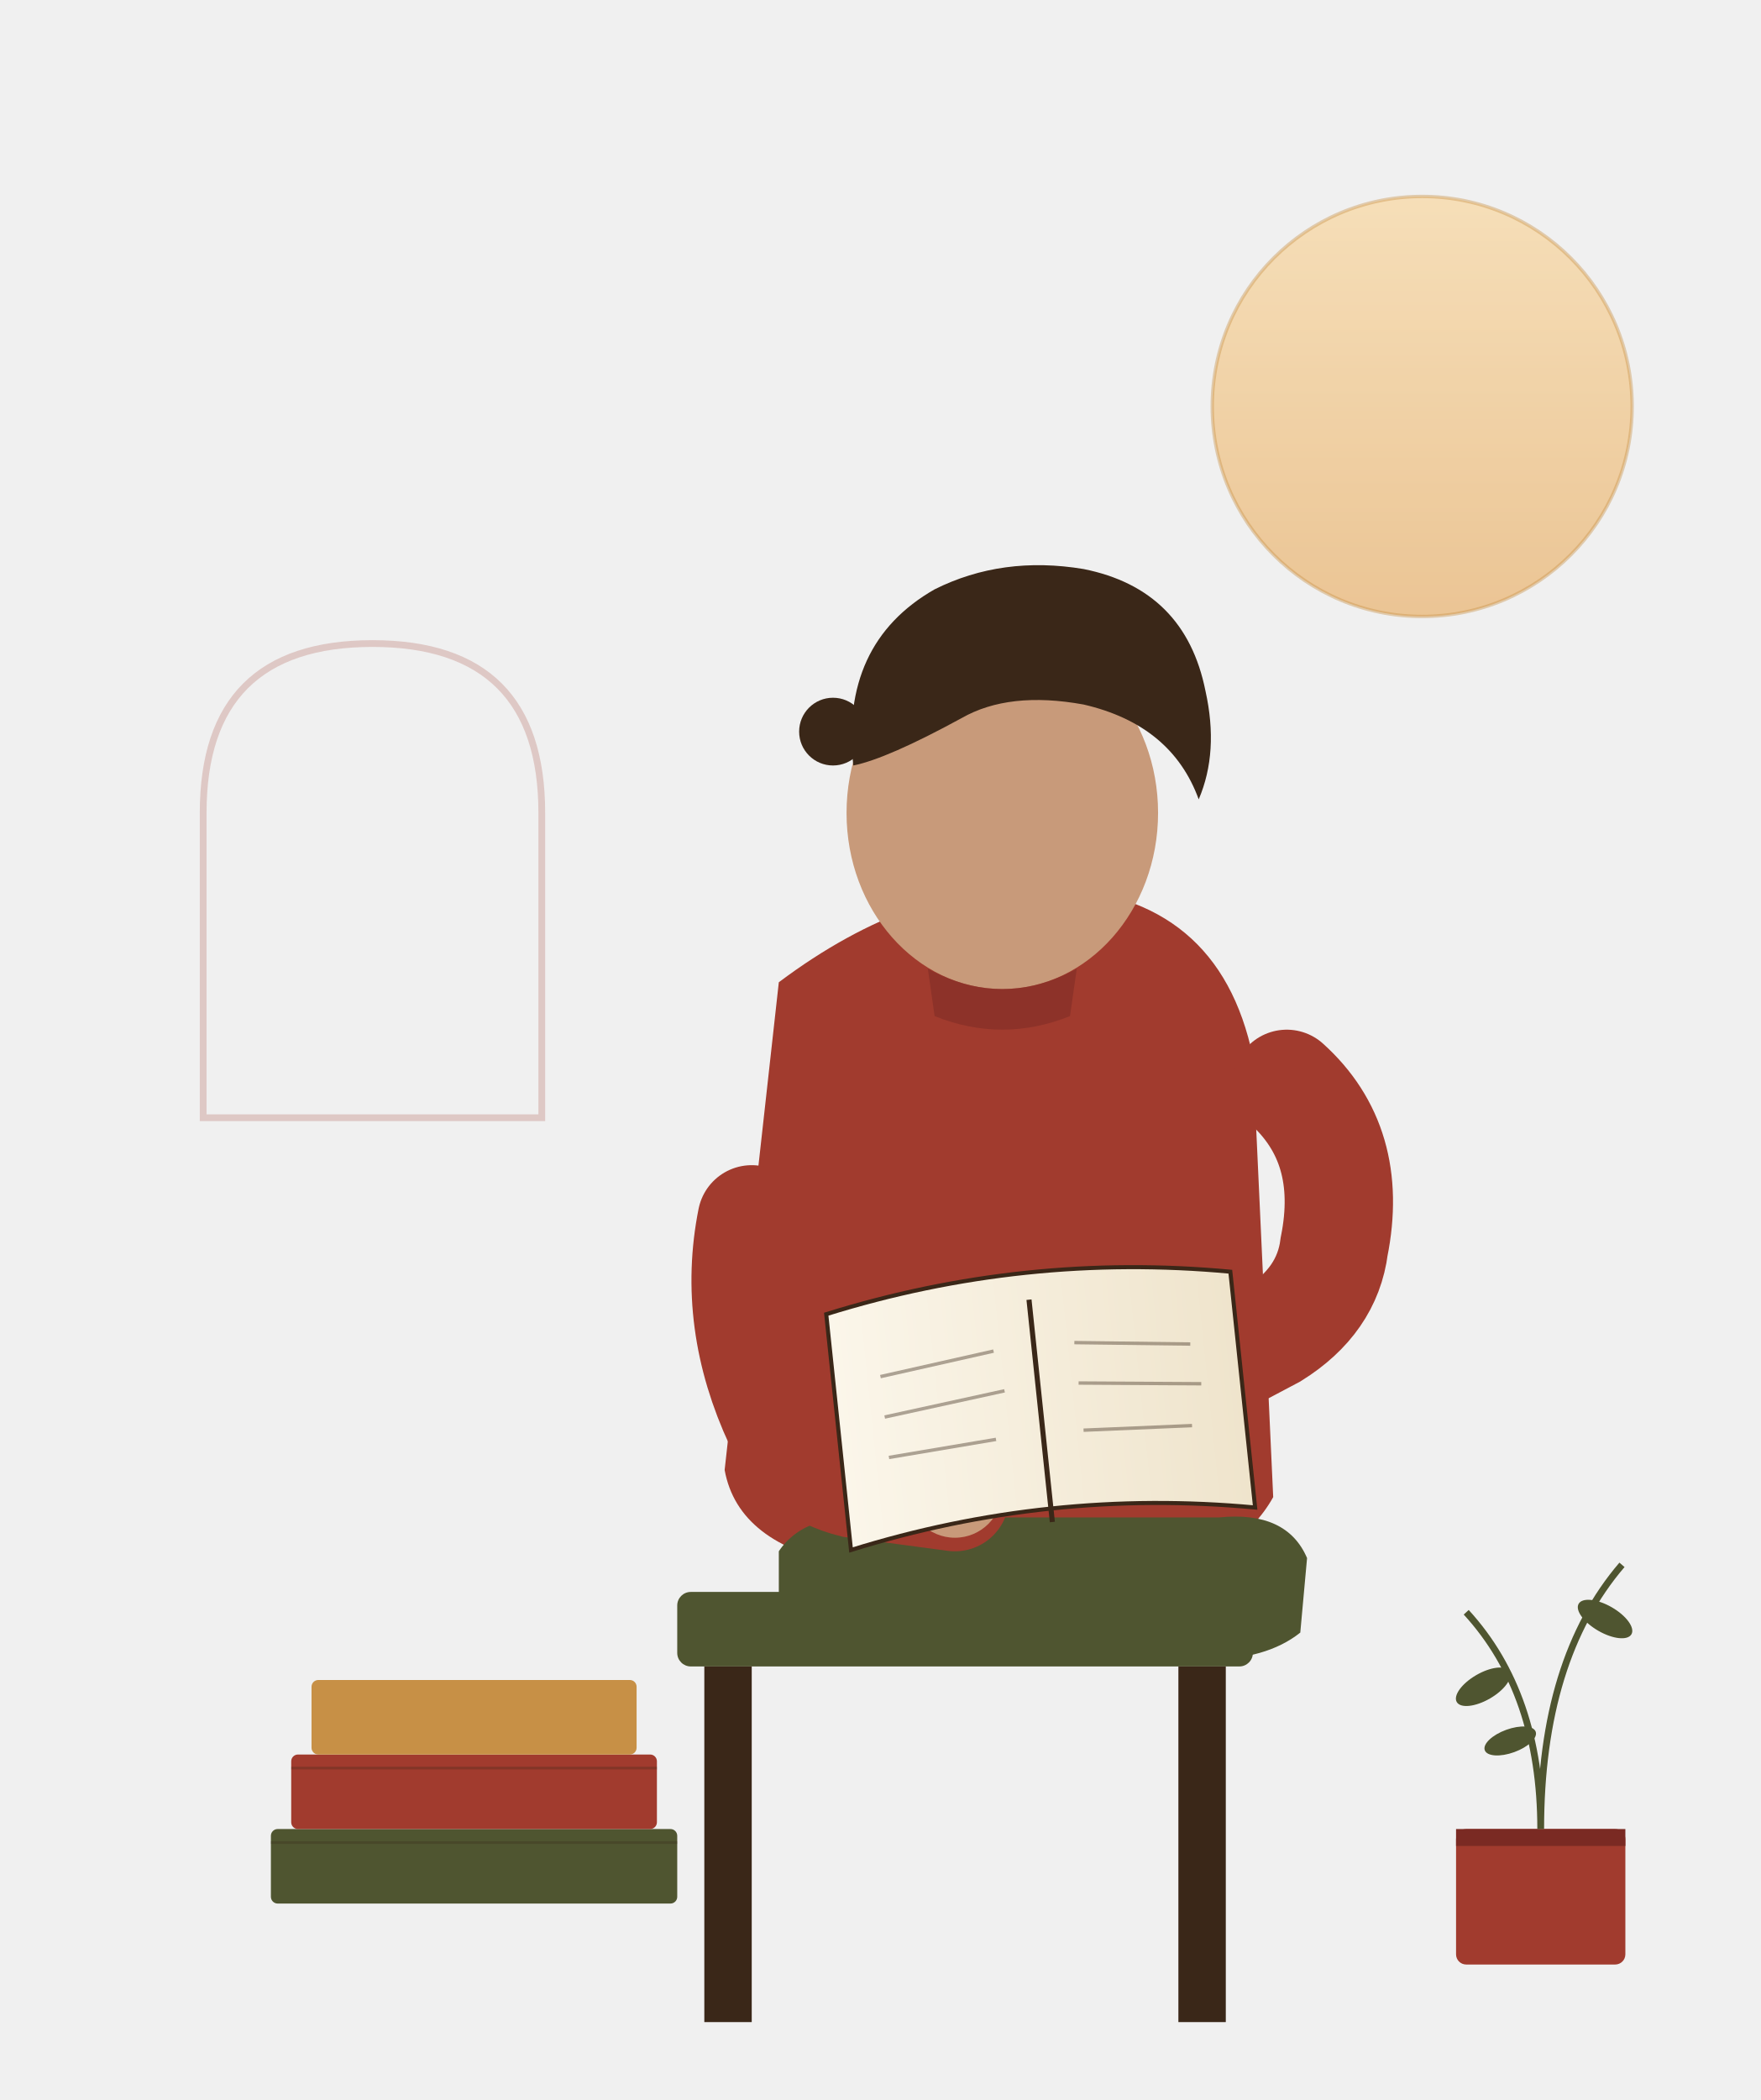
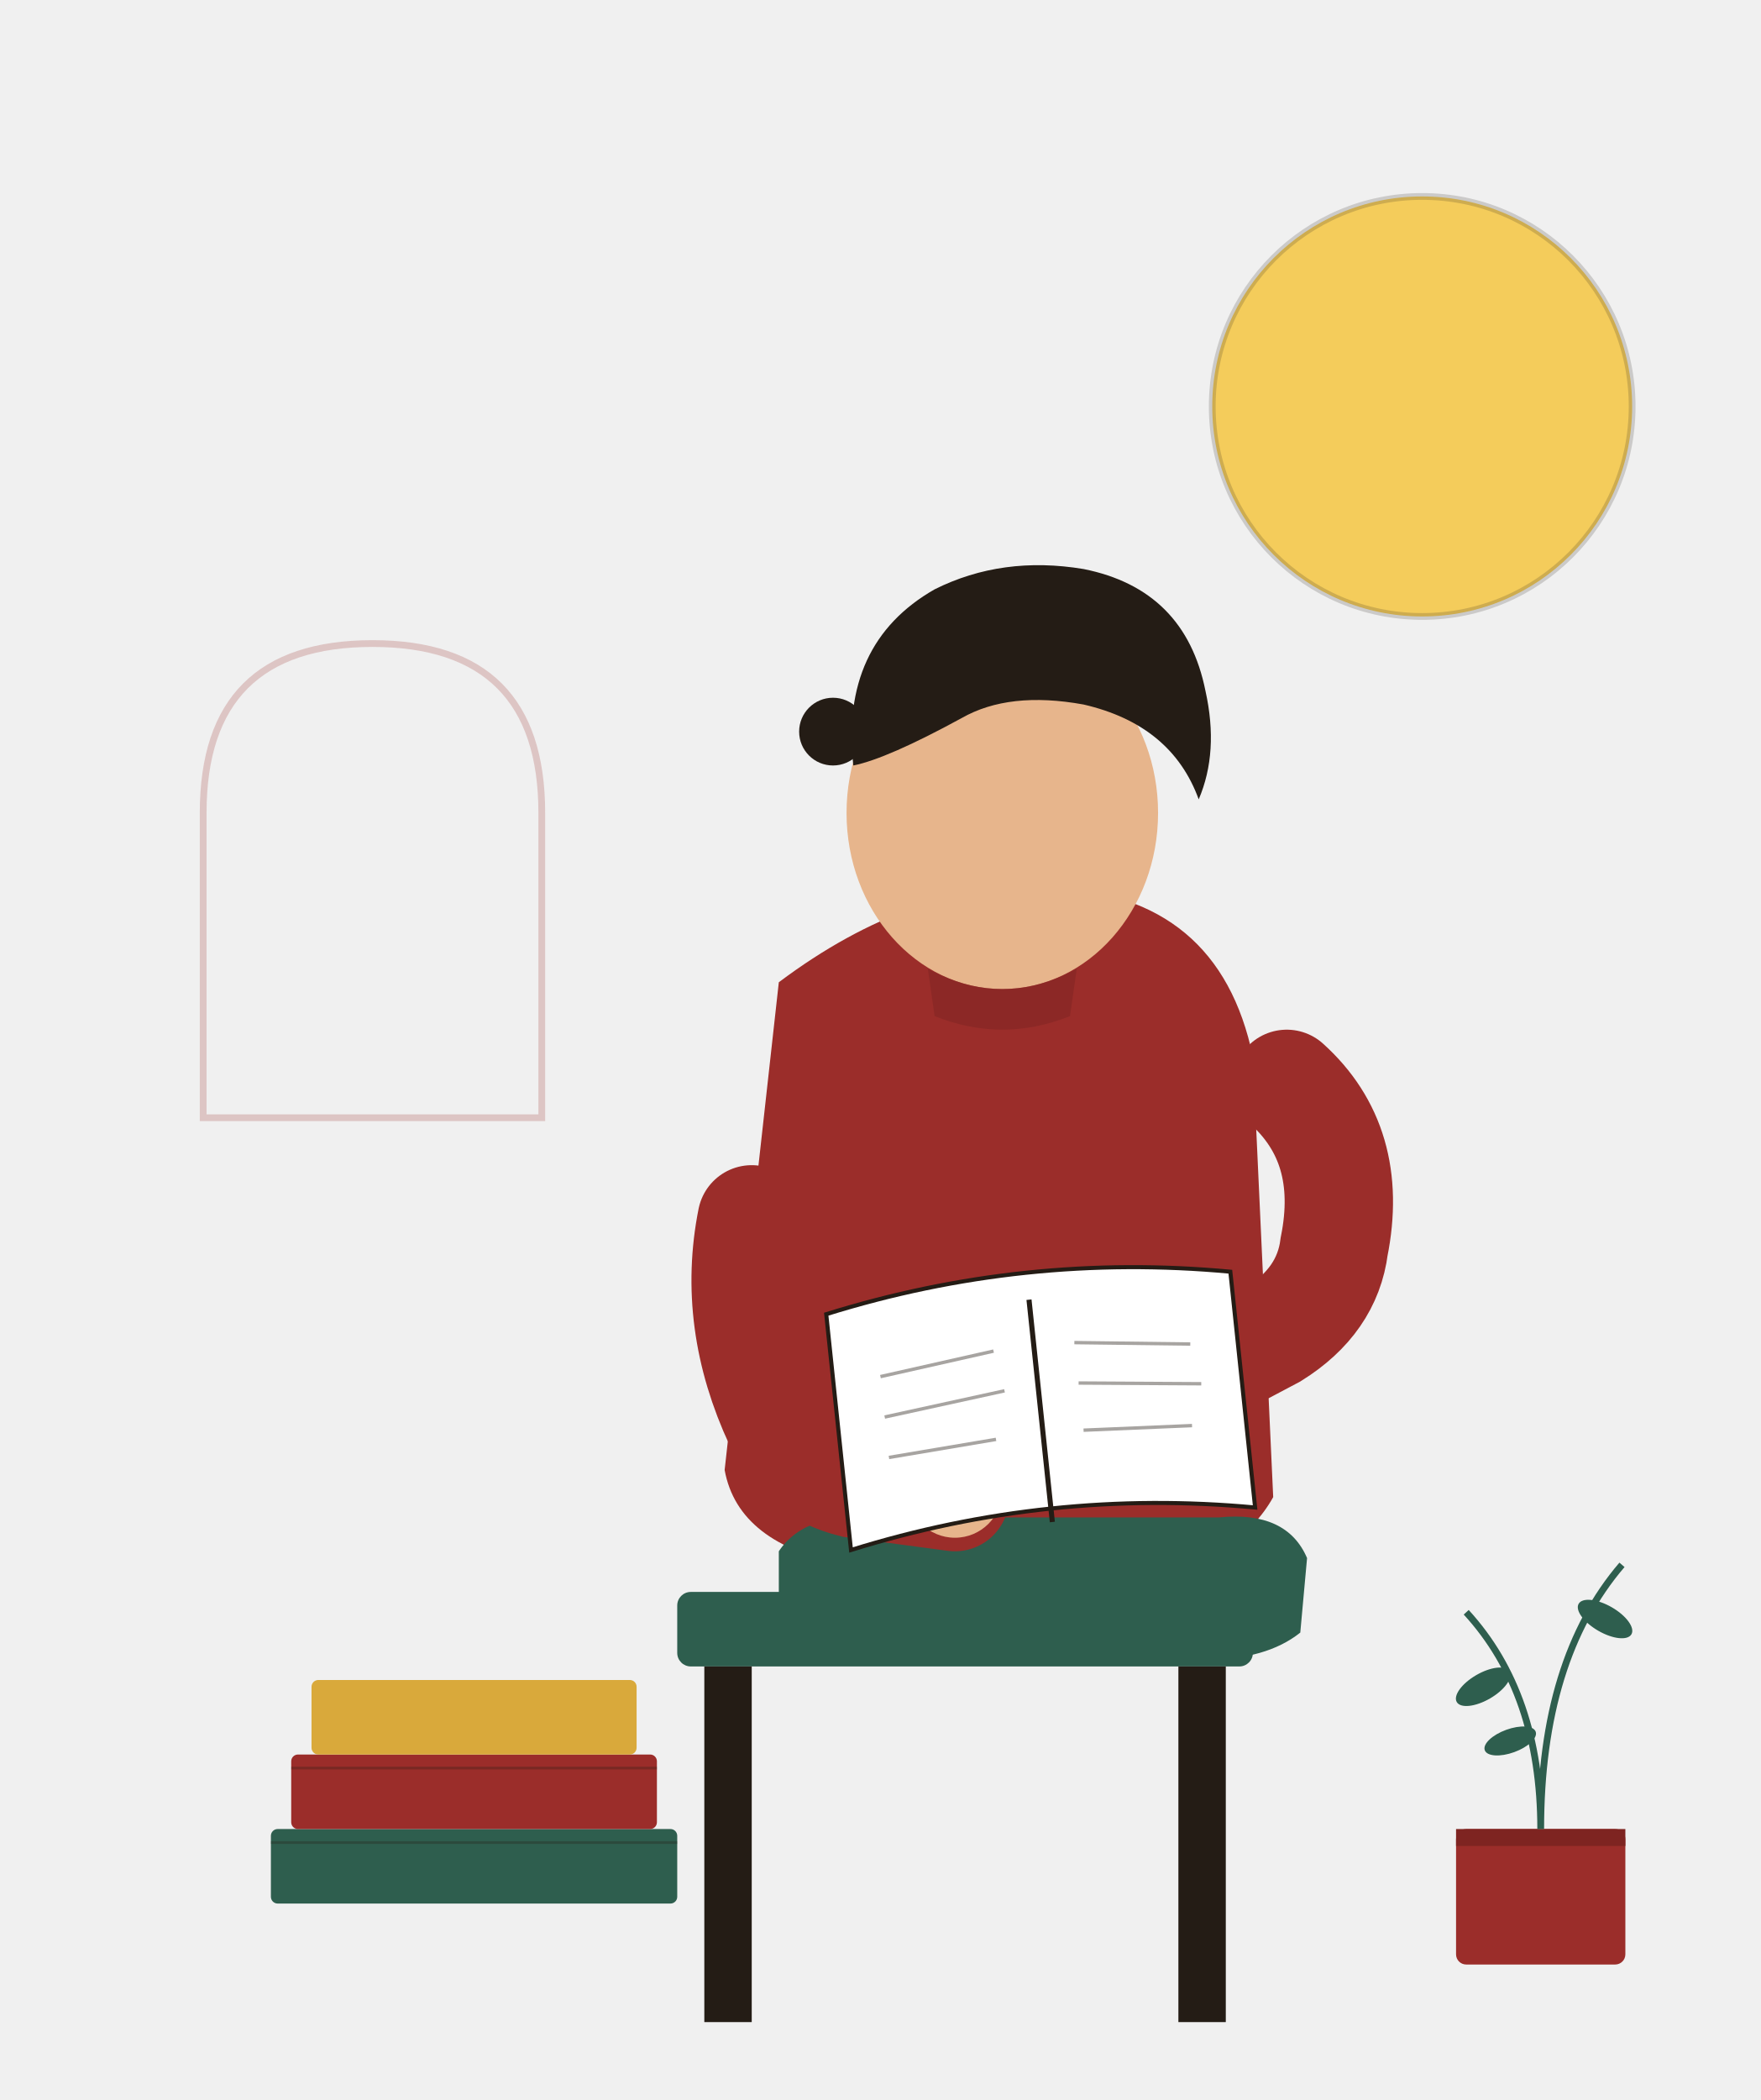
<svg xmlns="http://www.w3.org/2000/svg" viewBox="0 0 520 620" role="img" aria-labelledby="title desc">
-   <defs>
-     <linearGradient id="warmSun" x1="0" y1="0" x2="0" y2="1">
-       <stop offset="0" stop-color="#f7d9a8" />
-       <stop offset="1" stop-color="#e9b87a" />
-     </linearGradient>
-     <linearGradient id="paperPage" x1="0" y1="0" x2="1" y2="0">
-       <stop offset="0" stop-color="#fbf6ea" />
-       <stop offset="1" stop-color="#efe4cc" />
-     </linearGradient>
-   </defs>
-   <circle cx="420" cy="120" r="62" fill="url(#warmSun)" opacity="0.78" />
-   <circle cx="420" cy="120" r="62" fill="none" stroke="#c79046" stroke-width="1" opacity="0.4" />
-   <path d="M 60 240 q 0 -50 50 -50 t 50 50 v 90 h -100 z" fill="none" stroke="#a13b2e" stroke-width="2" opacity="0.22" />
-   <rect x="200" y="470" width="170" height="22" rx="4" fill="#4f5530" />
-   <rect x="208" y="492" width="14" height="105" fill="#3a2718" />
-   <rect x="348" y="492" width="14" height="105" fill="#3a2718" />
-   <path d="M 230 290            q 40 -30 80 -28            q 50 2 60 50            l 6 130            q -10 18 -36 22            l -90 -2            q -32 -6 -36 -28            z" fill="#a13b2e" />
-   <path d="M 230 458            q 8 -12 30 -10            l 100 0            q 20 -2 26 12            l -2 22            q -10 8 -28 8            l -98 0            q -22 -2 -28 -10            z" fill="#4f5530" />
-   <ellipse cx="296" cy="240" rx="46" ry="52" fill="#c89a7a" />
-   <path d="M 252 226            q -4 -36 24 -52            q 20 -10 44 -6            q 30 6 36 36            q 4 18 -2 32            q -8 -22 -34 -28            q -22 -4 -36 4            q -22 12 -32 14 z" fill="#3a2718" />
-   <circle cx="246" cy="216" r="10" fill="#3a2718" />
-   <path d="M 274 286 q 22 12 44 0 l -2 14 q -20 8 -40 0 z" fill="#7a2a23" opacity="0.5" />
-   <path d="M 222 360 q -6 30 8 60 q 6 14 22 18 l 30 4" fill="none" stroke="#a13b2e" stroke-width="32" stroke-linecap="round" />
-   <circle cx="282" cy="440" r="14" fill="#c89a7a" />
-   <path d="M 380 320 q 20 18 14 48 q -2 16 -18 26 l -34 18" fill="none" stroke="#a13b2e" stroke-width="32" stroke-linecap="round" />
-   <circle cx="338" cy="416" r="14" fill="#c89a7a" />
+   <circle cx="420" cy="120" r="62" fill="#F4C84A" opacity="0.9" />
+   <circle cx="420" cy="120" r="62" fill="none" stroke="#241C15" stroke-width="2" opacity="0.18" />
+   <path d="M 60 240 q 0 -50 50 -50 t 50 50 v 90 h -100 z" fill="none" stroke="#9B2D2A" stroke-width="2" opacity="0.22" />
+   <rect x="200" y="470" width="170" height="22" rx="4" fill="#2E5E4E" />
+   <rect x="208" y="492" width="14" height="105" fill="#241C15" />
+   <rect x="348" y="492" width="14" height="105" fill="#241C15" />
+   <path d="M 230 290            q 40 -30 80 -28            q 50 2 60 50            l 6 130            q -10 18 -36 22            l -90 -2            q -32 -6 -36 -28            z" fill="#9B2D2A" />
+   <path d="M 230 458            q 8 -12 30 -10            l 100 0            q 20 -2 26 12            l -2 22            q -10 8 -28 8            l -98 0            q -22 -2 -28 -10            z" fill="#2E5E4E" />
+   <ellipse cx="296" cy="240" rx="46" ry="52" fill="#E7B58C" />
+   <path d="M 252 226            q -4 -36 24 -52            q 20 -10 44 -6            q 30 6 36 36            q 4 18 -2 32            q -8 -22 -34 -28            q -22 -4 -36 4            q -22 12 -32 14 z" fill="#241C15" />
+   <circle cx="246" cy="216" r="10" fill="#241C15" />
+   <path d="M 274 286 q 22 12 44 0 l -2 14 q -20 8 -40 0 z" fill="#7E2421" opacity="0.5" />
+   <path d="M 222 360 q -6 30 8 60 q 6 14 22 18 l 30 4" fill="none" stroke="#9B2D2A" stroke-width="32" stroke-linecap="round" />
+   <circle cx="282" cy="440" r="14" fill="#E7B58C" />
+   <path d="M 380 320 q 20 18 14 48 q -2 16 -18 26 l -34 18" fill="none" stroke="#9B2D2A" stroke-width="32" stroke-linecap="round" />
+   <circle cx="338" cy="416" r="14" fill="#E7B58C" />
  <g transform="translate(244 388) rotate(-6)">
-     <path d="M 0 0 q 60 -12 120 0 v 70 q -60 -12 -120 0 z" fill="url(#paperPage)" stroke="#3a2718" stroke-width="1.2" />
-     <line x1="60" y1="2" x2="60" y2="68" stroke="#3a2718" stroke-width="1.5" />
-     <line x1="14" y1="20" x2="48" y2="16" stroke="#3a2718" stroke-width="1" opacity="0.4" />
-     <line x1="14" y1="32" x2="50" y2="28" stroke="#3a2718" stroke-width="1" opacity="0.4" />
-     <line x1="14" y1="44" x2="46" y2="42" stroke="#3a2718" stroke-width="1" opacity="0.4" />
-     <line x1="72" y1="16" x2="106" y2="20" stroke="#3a2718" stroke-width="1" opacity="0.4" />
-     <line x1="72" y1="28" x2="108" y2="32" stroke="#3a2718" stroke-width="1" opacity="0.4" />
-     <line x1="72" y1="42" x2="104" y2="44" stroke="#3a2718" stroke-width="1" opacity="0.4" />
+     <path d="M 0 0 q 60 -12 120 0 v 70 q -60 -12 -120 0 z" fill="#FFFFFF" stroke="#241C15" stroke-width="1.2" />
+     <line x1="60" y1="2" x2="60" y2="68" stroke="#241C15" stroke-width="1.5" />
+     <line x1="14" y1="20" x2="48" y2="16" stroke="#241C15" stroke-width="1" opacity="0.4" />
+     <line x1="14" y1="32" x2="50" y2="28" stroke="#241C15" stroke-width="1" opacity="0.4" />
+     <line x1="14" y1="44" x2="46" y2="42" stroke="#241C15" stroke-width="1" opacity="0.4" />
+     <line x1="72" y1="16" x2="106" y2="20" stroke="#241C15" stroke-width="1" opacity="0.4" />
+     <line x1="72" y1="28" x2="108" y2="32" stroke="#241C15" stroke-width="1" opacity="0.4" />
+     <line x1="72" y1="42" x2="104" y2="44" stroke="#241C15" stroke-width="1" opacity="0.4" />
  </g>
-   <rect x="80" y="540" width="120" height="22" rx="2" fill="#4f5530" />
-   <rect x="86" y="518" width="108" height="22" rx="2" fill="#a13b2e" />
-   <rect x="92" y="496" width="96" height="22" rx="2" fill="#c79046" />
-   <line x1="86" y1="522" x2="194" y2="522" stroke="#3a2718" stroke-width="0.8" opacity="0.3" />
-   <line x1="80" y1="544" x2="200" y2="544" stroke="#3a2718" stroke-width="0.8" opacity="0.3" />
-   <rect x="430" y="540" width="50" height="40" rx="3" fill="#a13b2e" />
-   <rect x="430" y="540" width="50" height="5" fill="#7a2a23" />
-   <path d="M 455 540 q 0 -40 -22 -64 m 22 64 q 0 -50 24 -78" fill="none" stroke="#4f5530" stroke-width="2" />
-   <ellipse cx="438" cy="498" rx="9" ry="4" fill="#4f5530" transform="rotate(-30 438 498)" />
-   <ellipse cx="474" cy="478" rx="9" ry="4" fill="#4f5530" transform="rotate(30 474 478)" />
-   <ellipse cx="446" cy="514" rx="8" ry="3.5" fill="#4f5530" transform="rotate(-20 446 514)" />
+   <rect x="80" y="540" width="120" height="22" rx="2" fill="#2E5E4E" />
+   <rect x="86" y="518" width="108" height="22" rx="2" fill="#9B2D2A" />
+   <rect x="92" y="496" width="96" height="22" rx="2" fill="#D9A93B" />
+   <line x1="86" y1="522" x2="194" y2="522" stroke="#241C15" stroke-width="0.8" opacity="0.3" />
+   <line x1="80" y1="544" x2="200" y2="544" stroke="#241C15" stroke-width="0.8" opacity="0.3" />
+   <rect x="430" y="540" width="50" height="40" rx="3" fill="#9B2D2A" />
+   <rect x="430" y="540" width="50" height="5" fill="#7E2421" />
+   <path d="M 455 540 q 0 -40 -22 -64 m 22 64 q 0 -50 24 -78" fill="none" stroke="#2E5E4E" stroke-width="2" />
+   <ellipse cx="438" cy="498" rx="9" ry="4" fill="#2E5E4E" transform="rotate(-30 438 498)" />
+   <ellipse cx="474" cy="478" rx="9" ry="4" fill="#2E5E4E" transform="rotate(30 474 478)" />
+   <ellipse cx="446" cy="514" rx="8" ry="3.5" fill="#2E5E4E" transform="rotate(-20 446 514)" />
</svg>
